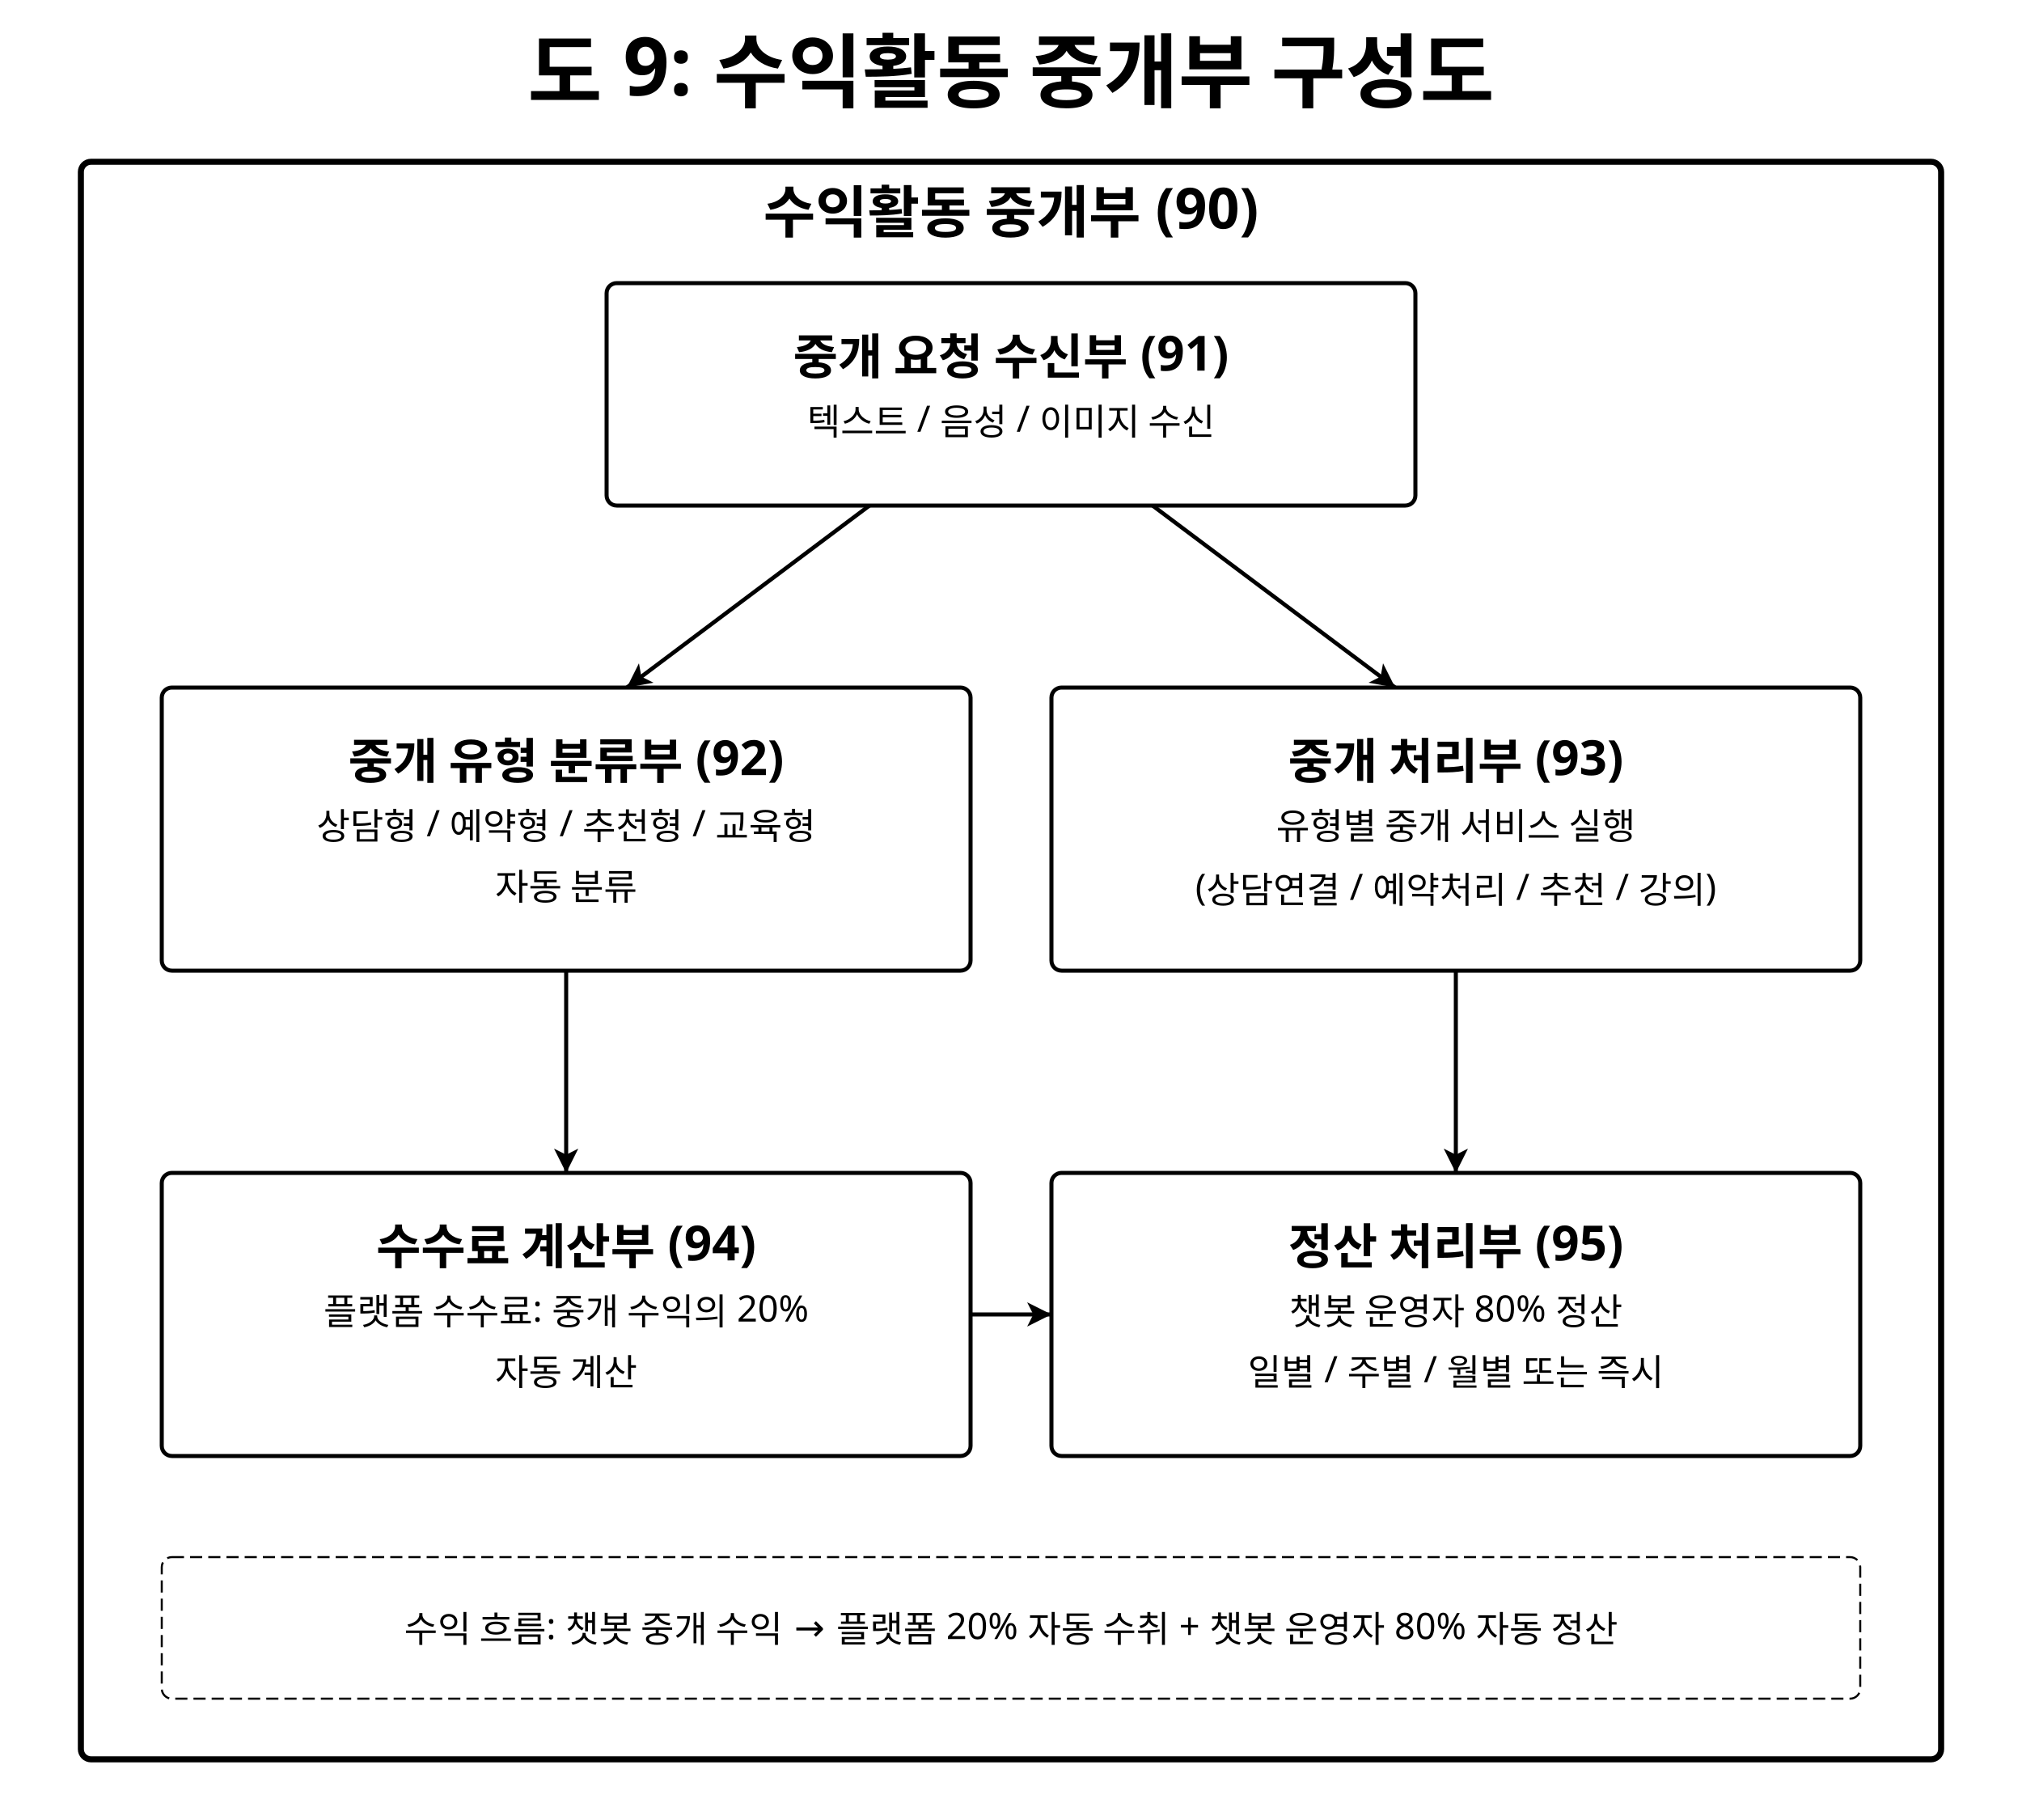
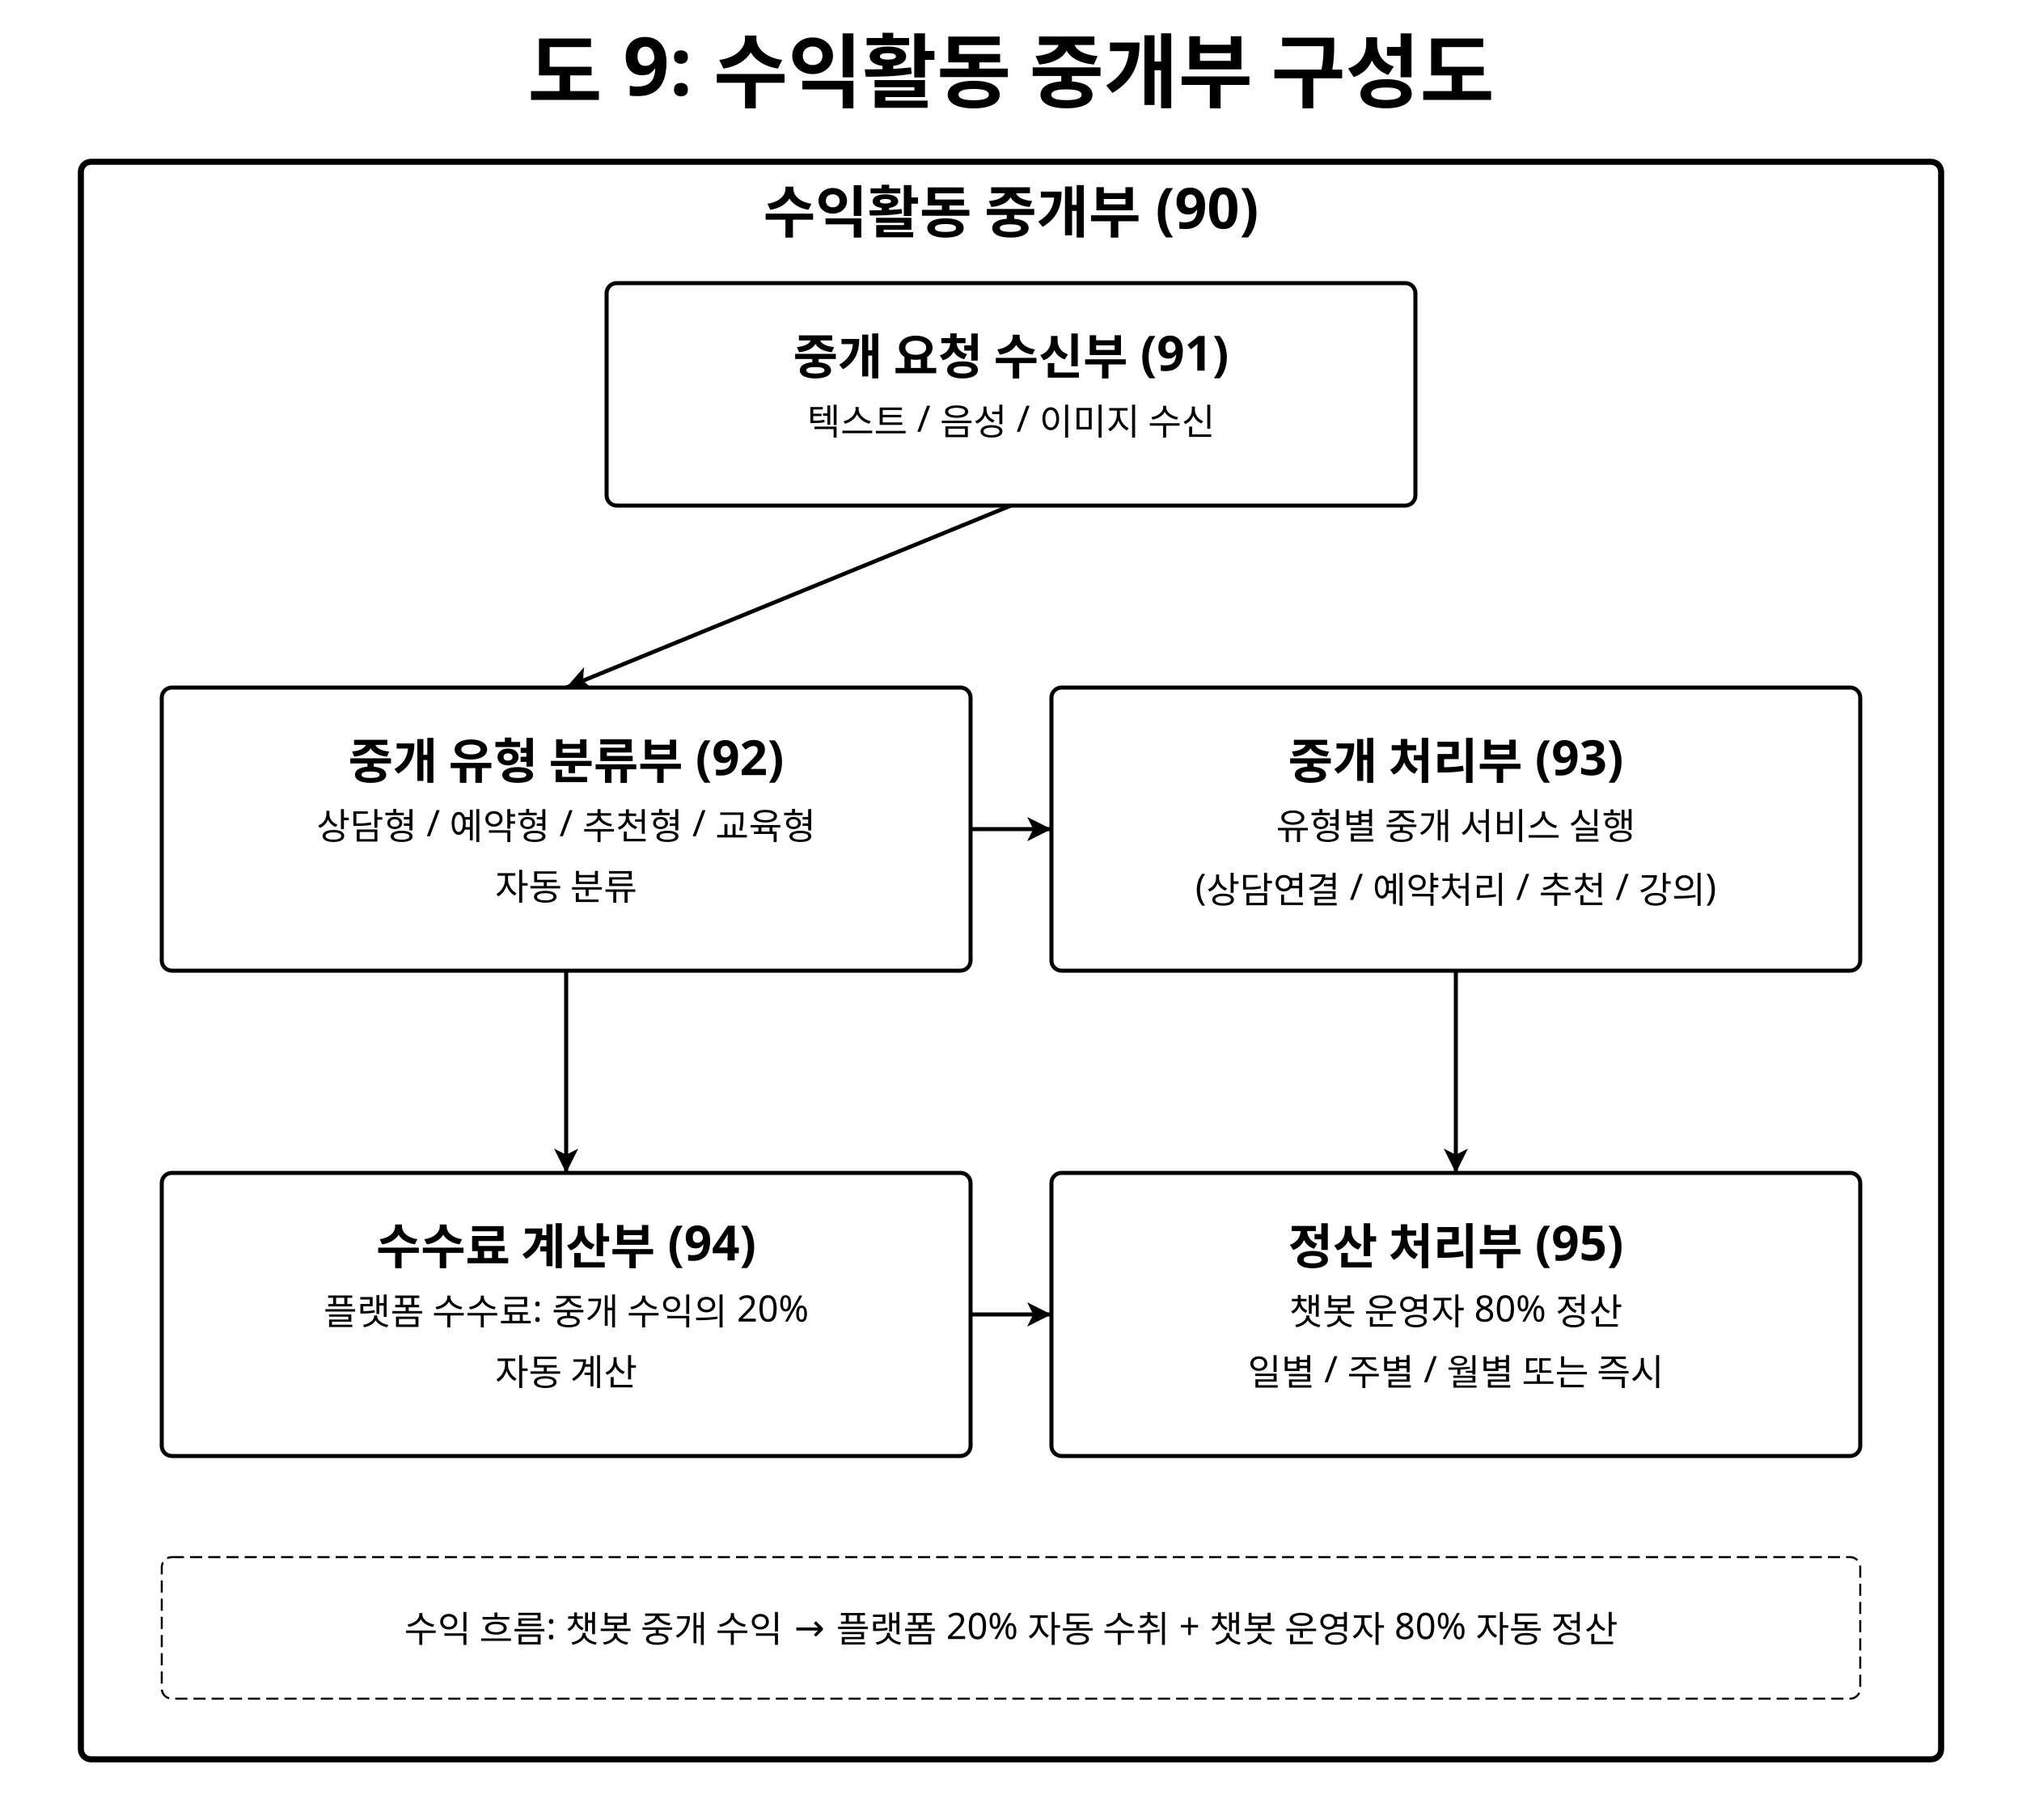
<svg xmlns="http://www.w3.org/2000/svg" width="1000" height="900" viewBox="0 0 1000 900">
  <rect width="100%" height="100%" fill="white" />
  <defs>
    <marker id="arrow" markerWidth="6" markerHeight="6" refX="6" refY="3" orient="auto">
      <path d="M0,0 L6,3 L0,6 L1.5,3 Z" fill="black" />
    </marker>
  </defs>
  <text x="500" y="50" text-anchor="middle" font-family="Malgun Gothic, AppleGothic, Dotum, sans-serif" font-size="40" font-weight="bold">도 9: 수익활동 중개부 구성도</text>
  <rect x="40" y="80" width="920" height="790" fill="none" stroke="black" stroke-width="3" rx="5" />
  <text x="500" y="115" text-anchor="middle" font-family="Malgun Gothic, AppleGothic, Dotum, sans-serif" font-size="28" font-weight="bold">수익활동 중개부 (90)</text>
  <rect x="300" y="140" width="400" height="110" fill="white" stroke="black" stroke-width="2" rx="5" />
  <text x="500" y="185" text-anchor="middle" font-family="Malgun Gothic, AppleGothic, Dotum, sans-serif" font-size="24" font-weight="bold">중개 요청 수신부 (91)</text>
  <text x="500" y="215" text-anchor="middle" font-family="Malgun Gothic, AppleGothic, Dotum, sans-serif" font-size="18">텍스트 / 음성 / 이미지 수신</text>
-   <line x1="430" y1="250" x2="310" y2="340" stroke="black" stroke-width="2" marker-end="url(#arrow)" />
-   <line x1="570" y1="250" x2="690" y2="340" stroke="black" stroke-width="2" marker-end="url(#arrow)" />
+   <line x1="500" y1="250" x2="280" y2="340" stroke="black" stroke-width="2" marker-end="url(#arrow)" />
+   <line x1="480" y1="410" x2="520" y2="410" stroke="black" stroke-width="2" marker-end="url(#arrow)" />
  <rect x="80" y="340" width="400" height="140" fill="white" stroke="black" stroke-width="2" rx="5" />
  <text x="280" y="385" text-anchor="middle" font-family="Malgun Gothic, AppleGothic, Dotum, sans-serif" font-size="24" font-weight="bold">중개 유형 분류부 (92)</text>
  <text x="280" y="415" text-anchor="middle" font-family="Malgun Gothic, AppleGothic, Dotum, sans-serif" font-size="18">상담형 / 예약형 / 추천형 / 교육형</text>
  <text x="280" y="445" text-anchor="middle" font-family="Malgun Gothic, AppleGothic, Dotum, sans-serif" font-size="18">자동 분류</text>
  <rect x="520" y="340" width="400" height="140" fill="white" stroke="black" stroke-width="2" rx="5" />
  <text x="720" y="385" text-anchor="middle" font-family="Malgun Gothic, AppleGothic, Dotum, sans-serif" font-size="24" font-weight="bold">중개 처리부 (93)</text>
  <text x="720" y="415" text-anchor="middle" font-family="Malgun Gothic, AppleGothic, Dotum, sans-serif" font-size="18">유형별 중개 서비스 실행</text>
  <text x="720" y="445" text-anchor="middle" font-family="Malgun Gothic, AppleGothic, Dotum, sans-serif" font-size="18">(상담연결 / 예약처리 / 추천 / 강의)</text>
  <line x1="280" y1="480" x2="280" y2="580" stroke="black" stroke-width="2" marker-end="url(#arrow)" />
  <line x1="720" y1="480" x2="720" y2="580" stroke="black" stroke-width="2" marker-end="url(#arrow)" />
  <rect x="80" y="580" width="400" height="140" fill="white" stroke="black" stroke-width="2" rx="5" />
  <text x="280" y="625" text-anchor="middle" font-family="Malgun Gothic, AppleGothic, Dotum, sans-serif" font-size="24" font-weight="bold">수수료 계산부 (94)</text>
  <text x="280" y="655" text-anchor="middle" font-family="Malgun Gothic, AppleGothic, Dotum, sans-serif" font-size="18">플랫폼 수수료: 중개 수익의 20%</text>
  <text x="280" y="685" text-anchor="middle" font-family="Malgun Gothic, AppleGothic, Dotum, sans-serif" font-size="18">자동 계산</text>
  <rect x="520" y="580" width="400" height="140" fill="white" stroke="black" stroke-width="2" rx="5" />
  <text x="720" y="625" text-anchor="middle" font-family="Malgun Gothic, AppleGothic, Dotum, sans-serif" font-size="24" font-weight="bold">정산 처리부 (95)</text>
  <text x="720" y="655" text-anchor="middle" font-family="Malgun Gothic, AppleGothic, Dotum, sans-serif" font-size="18">챗봇 운영자 80% 정산</text>
  <text x="720" y="685" text-anchor="middle" font-family="Malgun Gothic, AppleGothic, Dotum, sans-serif" font-size="18">일별 / 주별 / 월별 또는 즉시</text>
  <line x1="480" y1="650" x2="520" y2="650" stroke="black" stroke-width="2" marker-end="url(#arrow)" />
  <rect x="80" y="770" width="840" height="70" fill="none" stroke="black" stroke-width="1" stroke-dasharray="6,3" rx="5" />
  <text x="500" y="812" text-anchor="middle" font-family="Malgun Gothic, AppleGothic, Dotum, sans-serif" font-size="18">수익 흐름: 챗봇 중개 수익 → 플랫폼 20% 자동 수취 + 챗봇 운영자 80% 자동 정산</text>
</svg>
